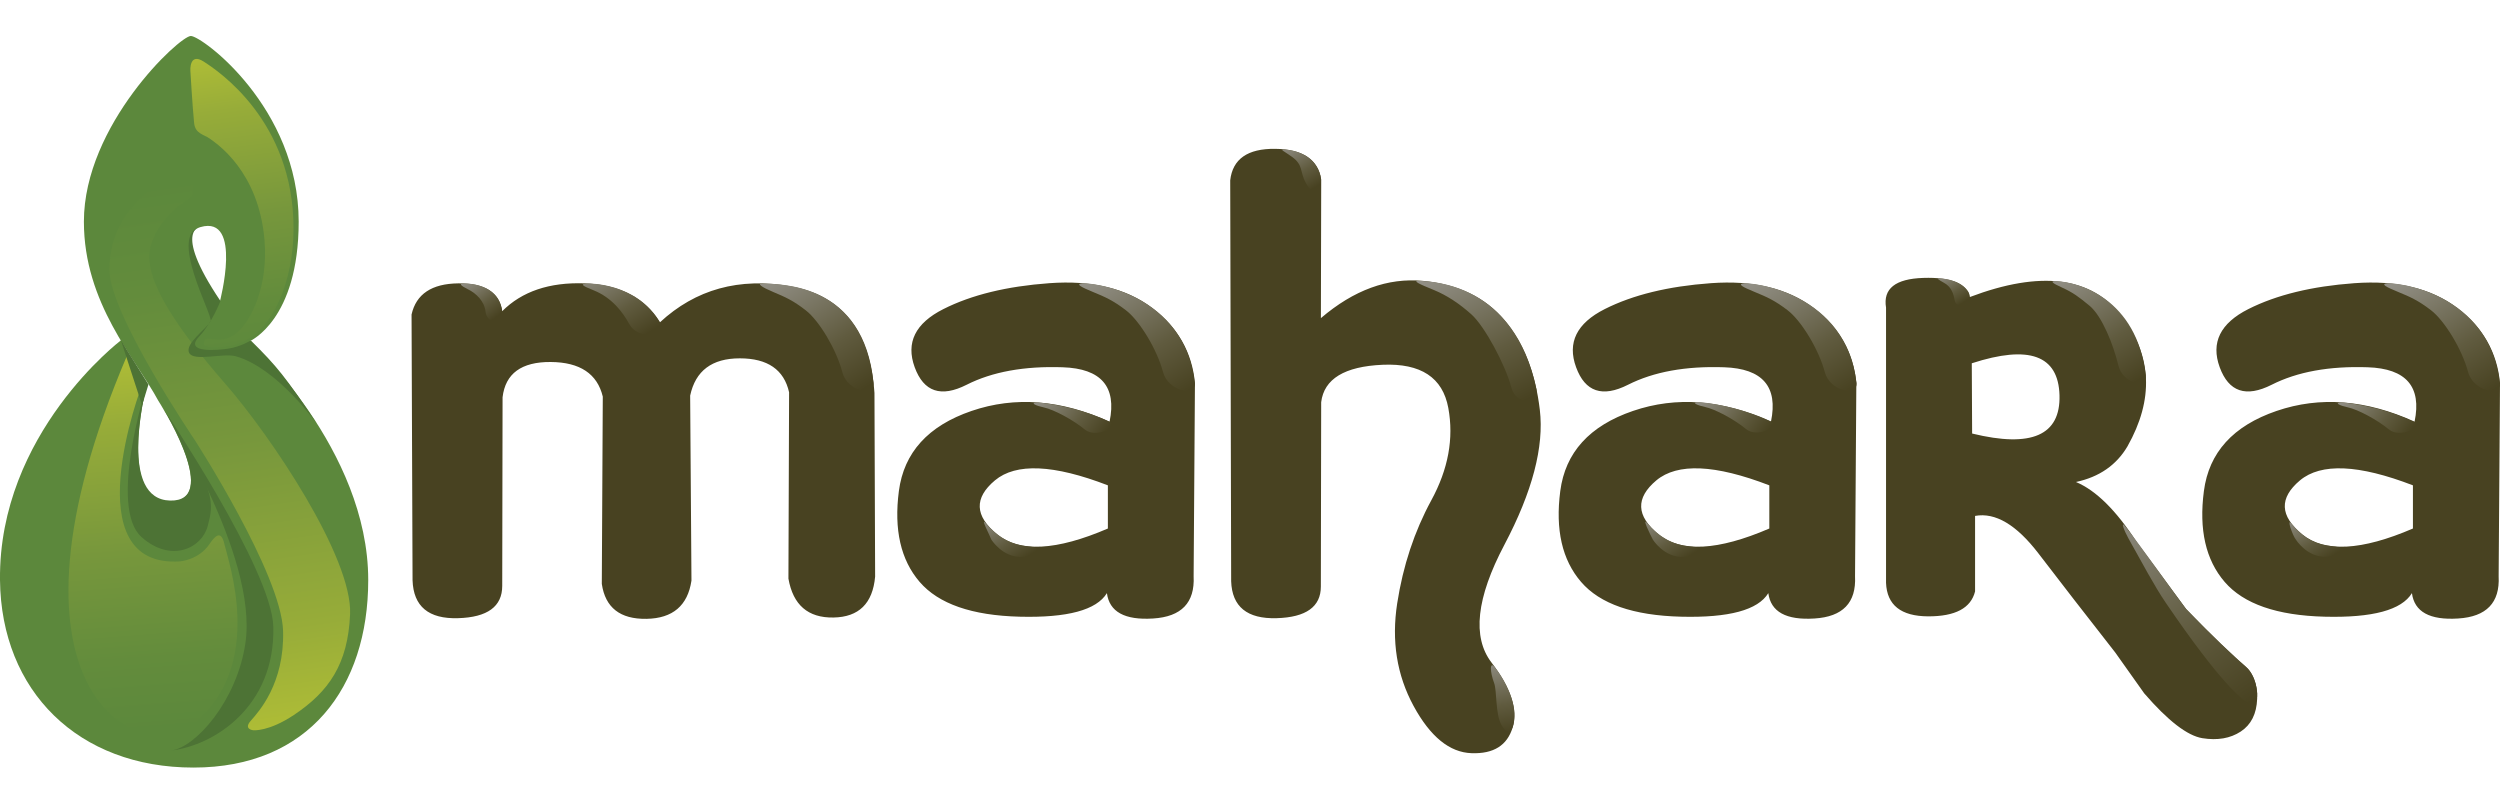
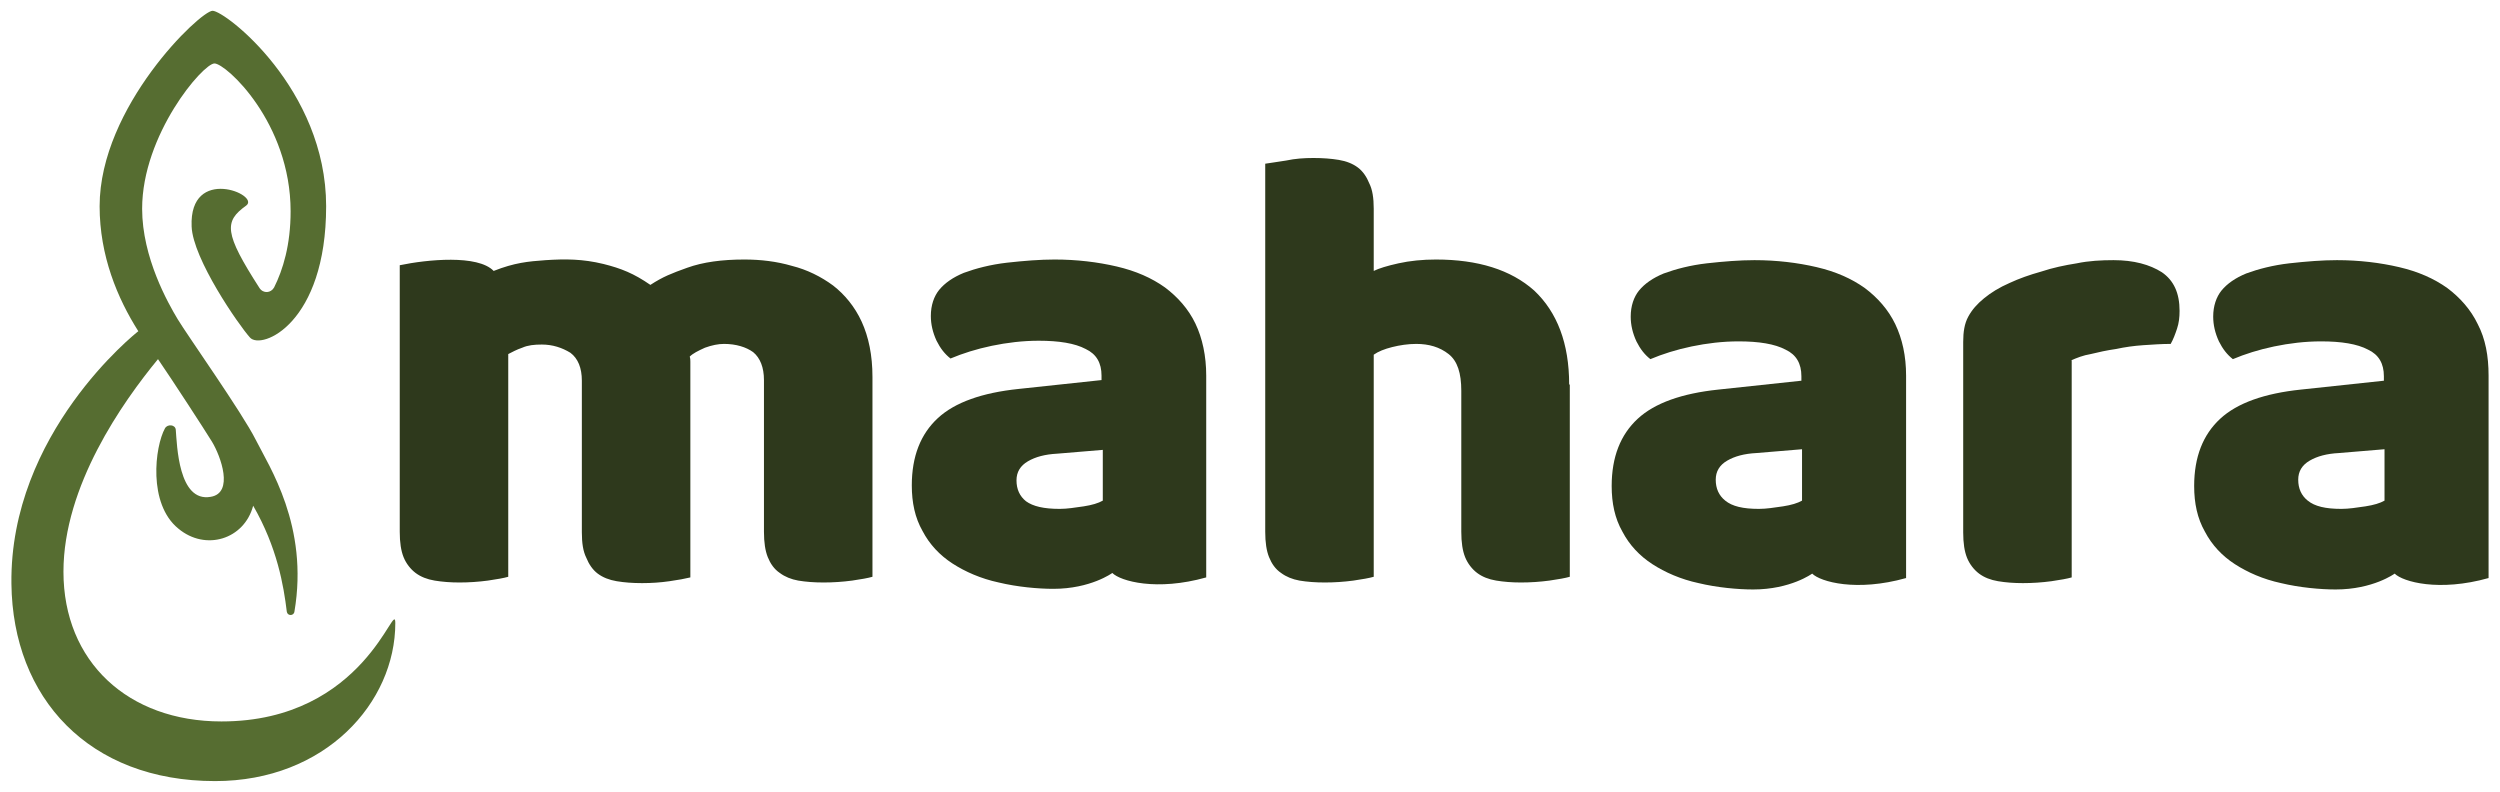
- <svg xmlns="http://www.w3.org/2000/svg" version="1.1" id="Calque_1" x="0px" y="0px" width="140px" height="45px" viewBox="0 0 140 45" enable-background="new 0 0 140 45" xml:space="preserve" preserveAspectRatio="xMinYMid meet">
-   <path fill="#5C883C" d="M16.726,12.413c0,5.511-2.731,6.688-2.731,6.688s6.626,6.054,6.626,13.383c0,6.027-3.344,10.5-9.789,10.5  s-10.766-4.276-10.832-10.5c-0.088-8.222,6.77-13.423,6.77-13.423l1.417,2.626c0,0-1.696,6.653,1.492,6.402  c2.691-0.212-0.814-5.648-0.814-5.648c-1.288-2.386-4.167-5.45-4.167-10.03c0-5.417,5.365-10.396,5.988-10.396  S16.726,6.023,16.726,12.413z M12.31,16.9c0,0,1.29-4.849-1.069-4.188c-1.311,0.367,0,2.568,0,2.568L12.31,16.9z" />
-   <linearGradient id="SVGID_1_" gradientUnits="userSpaceOnUse" x1="-573.828" y1="519.363" x2="-573.534" y2="519.363" gradientTransform="matrix(-16.247 -105.3433 -105.3433 16.247 45403.762 -68846.305)">
-     <stop offset="0" style="stop-color:#AFBD36" />
-     <stop offset="0.183" style="stop-color:#97AC39" />
-     <stop offset="0.524" style="stop-color:#77973C" />
-     <stop offset="0.809" style="stop-color:#638C3C" />
-     <stop offset="1" style="stop-color:#5C883C" />
-   </linearGradient>
-   <path fill="url(#SVGID_1_)" d="M10.258,9.615c0,0,0.544-0.192,0.544,0.478c0,0.504,0,0.716,0,0.716s0.013,0.198-0.347,0.406  c-0.487,0.281-2.238,1.675-2.086,3.411c0.127,1.47,1.458,3.669,4.199,6.808c2.662,3.048,7.166,9.804,7.037,12.951  c-0.115,2.814-1.2,4.355-3.149,5.655c-1.406,0.938-2.266,0.855-2.266,0.855s-0.578-0.047-0.145-0.535  c0.435-0.491,1.887-2.074,1.808-5.019c-0.086-3.186-4.955-10.713-4.955-10.713s-4.771-7.05-4.771-9.519  C6.126,10.986,10.258,9.615,10.258,9.615z" />
-   <path fill="#4D7335" d="M11.323,12.666c0,0-1.781,0.022,1.021,4.189c0,0-0.449,1.196-1.193,1.993  c-0.905,0.967,1.145,0.752,1.627,0.676c0.722-0.112,1.266-0.459,1.266-0.459c1.48,1.462,1.931,2.027,3.701,4.666  c0,0-2.229-3.134-4.542-3.779c-0.711-0.198-2.353,0.317-2.611-0.192c-0.258-0.51,0.99-1.359,1.2-1.771  C11.956,17.668,9.307,13.031,11.323,12.666z" />
-   <linearGradient id="SVGID_2_" gradientUnits="userSpaceOnUse" x1="-553.447" y1="528.436" x2="-553.153" y2="528.436" gradientTransform="matrix(7.0819 57.9576 57.9576 -7.0819 -26694.967 35821.852)">
-     <stop offset="0" style="stop-color:#AFBD36" />
-     <stop offset="0.183" style="stop-color:#97AC39" />
-     <stop offset="0.524" style="stop-color:#77973C" />
-     <stop offset="0.809" style="stop-color:#638C3C" />
-     <stop offset="1" style="stop-color:#5C883C" />
-   </linearGradient>
-   <path fill="url(#SVGID_2_)" d="M16.438,12.792c0,3.034-1.199,5.743-2.965,6.405c-0.753,0.282-2.076,0.386-2.061,0.038  c0.028-0.663,0.886,0.242,1.875-0.617c0.814-0.707,1.732-2.638,1.529-5.136c-0.319-3.905-2.691-5.445-3.079-5.726  c-0.322-0.232-0.807-0.26-0.867-0.874c-0.098-0.997-0.209-2.914-0.209-2.914s-0.074-1.044,0.741-0.523  C12.216,3.967,16.438,6.773,16.438,12.792z" />
-   <linearGradient id="SVGID_3_" gradientUnits="userSpaceOnUse" x1="-556.714" y1="527.961" x2="-556.42" y2="527.961" gradientTransform="matrix(6.0318 71.3408 71.3408 -6.0318 -34299.828 42921.078)">
-     <stop offset="0" style="stop-color:#AFBD36" />
-     <stop offset="0.183" style="stop-color:#97AC39" />
-     <stop offset="0.524" style="stop-color:#77973C" />
-     <stop offset="0.809" style="stop-color:#638C3C" />
-     <stop offset="1" style="stop-color:#5C883C" />
-   </linearGradient>
-   <path fill="url(#SVGID_3_)" d="M7.115,19.911c0,0,0.019,0.104,0.421,0.448l0.375,0.686c0,0,0.188,0.202,0.11,0.361  c-0.207,0.424-3.875,10.429,2.064,10.032c0,0,1.034-0.079,1.635-0.955c0.297-0.433,0.656-0.867,0.848-0.007  c0.215,0.967,2.285,6.737-1.67,10.002C7.761,43.067-0.834,38.563,7.115,19.911z" />
-   <path fill="#4D7335" d="M9.159,22.91c0,0,6.064,8.982,6.147,12.182c0.115,4.471-3.313,6.661-5.737,6.94  c1.377-0.158,3.701-2.789,4.174-6.015C14.469,31.083,9.159,22.91,9.159,22.91z" />
-   <path fill="#4D7335" d="M9.178,22.926c0,0,3.171,5.173,0.35,5.106c-2.82-0.064-1.506-5.711-1.34-6.345c0,0-2.147,6.724-0.254,8.397  c1.646,1.454,3.376,0.624,3.701-0.638C11.96,28.186,12.173,27.501,9.178,22.926z" />
-   <polygon fill="#4D7335" points="6.771,19.061 6.771,19.061 7.957,22.695 8.314,21.531 " />
-   <path fill="#484221" d="M128.921,29.92c1.257,1.027,3.324,0.918,6.203-0.323v-2.418c-3.04-1.172-5.147-1.262-6.325-0.278  C127.626,27.885,127.665,28.891,128.921,29.92z M131.847,15.858c2.383-0.173,4.297,0.287,5.743,1.375  c1.447,1.09,2.249,2.496,2.41,4.22l-0.076,10.82c0.076,1.478-0.682,2.265-2.27,2.363c-1.589,0.101-2.45-0.375-2.586-1.421  c-0.577,0.948-2.206,1.388-4.884,1.32c-2.677-0.067-4.544-0.718-5.603-1.948c-1.061-1.231-1.447-2.926-1.163-5.089  c0.283-2.16,1.639-3.654,4.071-4.486c2.43-0.831,5.007-0.63,7.727,0.6c0.406-1.957-0.468-2.972-2.622-3.045  c-2.153-0.074-3.947,0.253-5.38,0.979c-1.437,0.727-2.405,0.4-2.91-0.979s0.029-2.465,1.605-3.259  C127.486,16.513,129.465,16.031,131.847,15.858z M110.42,20.344l0.019,3.934c3.324,0.813,4.956,0.1,4.893-2.143  C115.27,19.896,113.633,19.299,110.42,20.344z M110.309,16.634c3.977-1.503,6.814-1.142,8.512,1.081  c1.699,2.221,1.803,4.65,0.315,7.285c-0.617,1.046-1.577,1.711-2.882,1.992c1.121,0.47,2.254,1.59,3.398,3.36l2.77,3.749  c1.563,1.611,2.626,2.645,3.185,3.094c0.562,0.446,0.826,1.095,0.794,1.938c-0.031,0.842-0.339,1.454-0.923,1.836  s-1.3,0.504-2.143,0.37c-0.843-0.137-1.929-0.975-3.259-2.512l-1.624-2.289c-1.639-2.094-3.072-3.942-4.302-5.55  c-1.232-1.605-2.413-2.304-3.546-2.097v4.229c-0.235,0.937-1.11,1.401-2.632,1.396c-1.519-0.009-2.304-0.631-2.354-1.875V17.226  c-0.174-1.06,0.522-1.613,2.086-1.663S110.138,15.871,110.309,16.634z M92.877,29.92c1.258,1.027,3.324,0.918,6.205-0.323v-2.418  c-3.041-1.172-5.148-1.262-6.326-0.278C91.583,27.885,91.622,28.891,92.877,29.92z M95.805,15.858  c2.382-0.173,4.295,0.287,5.741,1.375c1.447,1.09,2.25,2.496,2.409,4.22l-0.073,10.82c0.073,1.478-0.683,2.265-2.271,2.363  c-1.588,0.101-2.449-0.375-2.585-1.421c-0.577,0.948-2.206,1.388-4.883,1.32c-2.678-0.067-4.546-0.718-5.603-1.948  c-1.061-1.231-1.447-2.926-1.165-5.089c0.282-2.16,1.64-3.654,4.072-4.486c2.43-0.831,5.006-0.63,7.727,0.6  c0.407-1.957-0.467-2.972-2.622-3.045c-2.153-0.074-3.947,0.253-5.382,0.979c-1.435,0.727-2.404,0.4-2.908-0.979  c-0.506-1.379,0.031-2.465,1.605-3.259C91.443,16.513,93.422,16.031,95.805,15.858z M73.988,10.06l-0.018,7.755  c1.846-1.576,3.749-2.271,5.715-2.086c1.962,0.185,3.482,0.917,4.56,2.197c1.078,1.28,1.739,2.955,1.985,5.021  c0.246,2.068-0.416,4.59-1.985,7.562c-1.569,2.974-1.81,5.171-0.721,6.592c1.09,1.423,1.483,2.634,1.183,3.639  c-0.303,1.003-1.068,1.483-2.299,1.438c-1.231-0.041-2.314-0.924-3.25-2.648c-0.936-1.726-1.241-3.639-0.915-5.742  c0.326-2.105,0.962-4.028,1.911-5.772c0.948-1.74,1.266-3.464,0.951-5.171c-0.314-1.704-1.538-2.51-3.675-2.418  c-2.136,0.093-3.284,0.792-3.444,2.097l-0.018,10.321c0,1.132-0.825,1.724-2.475,1.773c-1.65,0.049-2.5-0.642-2.548-2.068  l-0.053-22.452c0.135-1.193,0.975-1.782,2.521-1.763C72.957,8.352,73.815,8.927,73.988,10.06z M55.837,29.92  c1.256,1.027,3.323,0.918,6.204-0.323v-2.418c-3.04-1.172-5.148-1.262-6.324-0.278C54.542,27.885,54.582,28.891,55.837,29.92z   M58.765,15.858c2.382-0.173,4.295,0.287,5.742,1.375c1.447,1.09,2.25,2.496,2.41,4.22l-0.074,10.82  c0.074,1.478-0.683,2.265-2.271,2.363c-1.588,0.101-2.449-0.375-2.585-1.421c-0.579,0.948-2.207,1.388-4.883,1.32  c-2.677-0.067-4.546-0.718-5.604-1.948c-1.058-1.231-1.446-2.926-1.163-5.089c0.283-2.159,1.64-3.654,4.072-4.486  c2.431-0.831,5.007-0.63,7.727,0.6c0.406-1.957-0.468-2.972-2.622-3.045c-2.154-0.074-3.948,0.253-5.382,0.979  c-1.434,0.727-2.404,0.4-2.909-0.979c-0.504-1.379,0.031-2.465,1.608-3.259C54.404,16.513,56.382,16.031,58.765,15.858z   M28.123,17.427c1.108-1.108,2.643-1.628,4.608-1.56c1.962,0.067,3.369,0.797,4.218,2.189c2.007-1.859,4.45-2.533,7.331-2.023  c2.881,0.512,4.444,2.501,4.69,5.974l0.037,10.285c-0.135,1.503-0.914,2.266-2.335,2.289c-1.422,0.024-2.261-0.702-2.52-2.178  l0.037-10.434c-0.283-1.267-1.203-1.902-2.76-1.902c-1.558,0-2.484,0.696-2.78,2.087l0.073,10.359  c-0.209,1.402-1.049,2.117-2.52,2.142c-1.472,0.024-2.306-0.626-2.501-1.957l0.055-10.488c-0.308-1.279-1.28-1.927-2.917-1.938  s-2.537,0.645-2.695,1.974l-0.019,10.563c0,1.157-0.825,1.761-2.474,1.809c-1.649,0.05-2.5-0.658-2.548-2.123l-0.056-14.882  c0.258-1.146,1.129-1.726,2.613-1.745C27.141,15.849,27.962,16.369,28.123,17.427z" />
-   <linearGradient id="SVGID_4_" gradientUnits="userSpaceOnUse" x1="-513.216" y1="520.079" x2="-512.863" y2="520.079" gradientTransform="matrix(8.0662 13.1992 13.1992 -8.0662 -2691.796 10983.382)">
-     <stop offset="0" style="stop-color:#9C9A94" />
-     <stop offset="0.663" style="stop-color:#605B3F" />
-     <stop offset="1" style="stop-color:#484221" />
-   </linearGradient>
-   <path fill="url(#SVGID_4_)" d="M33.24,16.256c-0.62-0.247-0.824-0.362-0.303-0.378c0,0,2.711-0.077,4.04,2.199  c0.405,0.694-1.209,1.038-1.745,0.057C34.89,17.508,34.283,16.674,33.24,16.256z" />
-   <linearGradient id="SVGID_5_" gradientUnits="userSpaceOnUse" x1="-481.199" y1="512.371" x2="-480.846" y2="512.371" gradientTransform="matrix(4.8134 8.0794 8.0794 -4.8134 -1751.417 6361.677)">
-     <stop offset="0" style="stop-color:#9C9A94" />
-     <stop offset="0.663" style="stop-color:#605B3F" />
-     <stop offset="1" style="stop-color:#484221" />
-   </linearGradient>
-   <path fill="url(#SVGID_5_)" d="M72.357,8.787c-0.432-0.313-0.751-0.439-0.413-0.414c0,0,1.517,0.037,1.957,1.316  c0.261,0.762-0.242,1.534-0.777,0.552C72.782,9.615,72.998,9.251,72.357,8.787z" />
-   <linearGradient id="SVGID_6_" gradientUnits="userSpaceOnUse" x1="-470.024" y1="510.716" x2="-469.672" y2="510.716" gradientTransform="matrix(5.1206 6.886 6.886 -5.1206 -1083.919 5867.025)">
-     <stop offset="0" style="stop-color:#9C9A94" />
-     <stop offset="0.663" style="stop-color:#605B3F" />
-     <stop offset="1" style="stop-color:#484221" />
-   </linearGradient>
-   <path fill="url(#SVGID_6_)" d="M26.242,16.22c-0.493-0.247-0.549-0.342-0.239-0.344c0,0,1.909-0.075,2.117,1.538  c0.104,0.797-0.852,0.758-0.929,0.038C27.126,16.842,26.627,16.413,26.242,16.22z" />
-   <linearGradient id="SVGID_7_" gradientUnits="userSpaceOnUse" x1="-450.864" y1="495.385" x2="-450.511" y2="495.385" gradientTransform="matrix(3.546 5.4467 5.4467 -3.546 -990.7164 4227.347)">
-     <stop offset="0" style="stop-color:#9C9A94" />
-     <stop offset="0.663" style="stop-color:#605B3F" />
-     <stop offset="1" style="stop-color:#484221" />
-   </linearGradient>
-   <path fill="url(#SVGID_7_)" d="M108.883,15.849c-0.407-0.228-0.457-0.277-0.244-0.26c0,0,1.02,0.017,1.531,0.668  c0.496,0.633-0.611,1.139-0.703,0.581C109.397,16.427,109.261,16.059,108.883,15.849z" />
-   <linearGradient id="SVGID_8_" gradientUnits="userSpaceOnUse" x1="-537.72" y1="520.991" x2="-537.366" y2="520.991" gradientTransform="matrix(11.9818 24.2734 24.2734 -11.9818 -6122.849 19308.76)">
-     <stop offset="0" style="stop-color:#9C9A94" />
-     <stop offset="0.663" style="stop-color:#605B3F" />
-     <stop offset="1" style="stop-color:#484221" />
-   </linearGradient>
-   <path fill="url(#SVGID_8_)" d="M80.307,16.244c-0.617-0.256-1.403-0.561-0.741-0.515c0.662,0.046,5.249,0.16,6.471,6.061  c0.163,0.788-1.124,0.972-1.407-0.107c-0.326-1.242-1.488-3.411-2.223-4.069C81.733,17.007,81.032,16.543,80.307,16.244z" />
-   <linearGradient id="SVGID_9_" gradientUnits="userSpaceOnUse" x1="-538.433" y1="514.641" x2="-538.08" y2="514.641" gradientTransform="matrix(13.5381 21.7876 21.7876 -13.5381 -3789.074 18712.668)">
-     <stop offset="0" style="stop-color:#9C9A94" />
-     <stop offset="0.663" style="stop-color:#605B3F" />
-     <stop offset="1" style="stop-color:#484221" />
-   </linearGradient>
-   <path fill="url(#SVGID_9_)" d="M134.268,16.337c-0.616-0.254-1.012-0.443-0.552-0.473c0.592-0.04,5.682,0.572,6.271,5.561  c0.095,0.799-1.489,0.489-1.774-0.591c-0.326-1.242-1.305-2.875-2.09-3.471C135.401,16.814,134.992,16.636,134.268,16.337z" />
-   <linearGradient id="SVGID_10_" gradientUnits="userSpaceOnUse" x1="-520.975" y1="489.633" x2="-520.621" y2="489.633" gradientTransform="matrix(10.5615 8.0266 8.0266 -10.5615 1703.295 9374.559)">
-     <stop offset="0" style="stop-color:#9C9A94" />
-     <stop offset="0.663" style="stop-color:#605B3F" />
-     <stop offset="1" style="stop-color:#484221" />
-   </linearGradient>
-   <path fill="url(#SVGID_10_)" d="M131.479,22.812c-0.373-0.079-0.854-0.261-0.334-0.276c0,0,2.031,0.137,4.024,1.086  c0.574,0.273-0.769,0.936-1.377,0.436C133.121,23.505,132.048,22.932,131.479,22.812z" />
-   <linearGradient id="SVGID_11_" gradientUnits="userSpaceOnUse" x1="-496.555" y1="504.527" x2="-496.203" y2="504.527" gradientTransform="matrix(5.4284 8.6106 8.6106 -5.4284 -1520.332 7042.696)">
-     <stop offset="0" style="stop-color:#9C9A94" />
-     <stop offset="0.663" style="stop-color:#605B3F" />
-     <stop offset="1" style="stop-color:#484221" />
-   </linearGradient>
-   <path fill="url(#SVGID_11_)" d="M128.322,29.322c-0.298-0.364,0.064,0.671,0.241,0.887c0,0,0.613,1.002,1.7,0.974  c0.637-0.018,1.395-0.491,0.375-0.588C129.622,30.496,128.965,30.111,128.322,29.322z" />
-   <linearGradient id="SVGID_12_" gradientUnits="userSpaceOnUse" x1="-550.488" y1="517.781" x2="-550.135" y2="517.781" gradientTransform="matrix(25.0204 35.5673 35.5673 -25.0204 -4525.377 32561.014)">
-     <stop offset="0" style="stop-color:#9C9A94" />
-     <stop offset="0.663" style="stop-color:#605B3F" />
-     <stop offset="1" style="stop-color:#484221" />
-   </linearGradient>
-   <path fill="url(#SVGID_12_)" d="M121.294,33.771c-0.671-0.984-1.319-2.231-2.111-3.637c-0.234-0.417-0.457-1.021-0.156-0.647  c0.685,0.861,2.659,3.639,3.401,4.635c1.31,1.368,2.719,2.659,3.353,3.236c0.602,0.429,0.965,2.363,0.157,2.022  C125.603,39.238,124.386,38.311,121.294,33.771z" />
-   <linearGradient id="SVGID_13_" gradientUnits="userSpaceOnUse" x1="-513.103" y1="536.094" x2="-512.749" y2="536.094" gradientTransform="matrix(2.3734 13.3797 13.3797 -2.3734 -5871.274 8173.802)">
-     <stop offset="0" style="stop-color:#9C9A94" />
-     <stop offset="0.663" style="stop-color:#605B3F" />
-     <stop offset="1" style="stop-color:#484221" />
-   </linearGradient>
-   <path fill="url(#SVGID_13_)" d="M83.67,38.249c-0.228-0.607-0.271-1.302,0.063-0.852c0,0,0.817,0.992,1.037,2.197  c0.155,0.864-0.158,1.976-0.695,0.994C83.733,39.963,83.835,38.688,83.67,38.249z" />
-   <linearGradient id="SVGID_14_" gradientUnits="userSpaceOnUse" x1="-537.075" y1="516.828" x2="-536.722" y2="516.828" gradientTransform="matrix(13.5387 21.7885 21.7885 -13.5387 -3891.255 18713.504)">
-     <stop offset="0" style="stop-color:#9C9A94" />
-     <stop offset="0.663" style="stop-color:#605B3F" />
-     <stop offset="1" style="stop-color:#484221" />
-   </linearGradient>
-   <path fill="url(#SVGID_14_)" d="M98.244,16.342c-0.618-0.255-1.012-0.443-0.553-0.474c0.592-0.04,5.681,0.573,6.271,5.562  c0.097,0.799-1.488,0.49-1.773-0.592c-0.327-1.242-1.306-2.875-2.092-3.471C99.378,16.821,98.968,16.641,98.244,16.342z" />
-   <linearGradient id="SVGID_15_" gradientUnits="userSpaceOnUse" x1="-517.013" y1="492.641" x2="-516.66" y2="492.641" gradientTransform="matrix(10.5615 8.0266 8.0266 -10.5615 1601.326 9374.496)">
-     <stop offset="0" style="stop-color:#9C9A94" />
-     <stop offset="0.663" style="stop-color:#605B3F" />
-     <stop offset="1" style="stop-color:#484221" />
-   </linearGradient>
-   <path fill="url(#SVGID_15_)" d="M95.481,22.791c-0.374-0.078-0.855-0.26-0.335-0.275c0,0,2.032,0.139,4.024,1.085  c0.576,0.273-0.768,0.938-1.377,0.437C97.123,23.484,96.05,22.911,95.481,22.791z" />
-   <linearGradient id="SVGID_16_" gradientUnits="userSpaceOnUse" x1="-494.743" y1="510.293" x2="-494.39" y2="510.293" gradientTransform="matrix(5.5531 8.8082 8.8082 -5.5531 -1655.016 7219.704)">
-     <stop offset="0" style="stop-color:#9C9A94" />
-     <stop offset="0.663" style="stop-color:#605B3F" />
-     <stop offset="1" style="stop-color:#484221" />
-   </linearGradient>
-   <path fill="url(#SVGID_16_)" d="M92.265,29.319c-0.365-0.428,0.154,0.64,0.294,0.897c0,0,0.613,1.002,1.701,0.974  c0.637-0.018,1.395-0.491,0.374-0.588C93.617,30.504,92.877,30.036,92.265,29.319z" />
-   <linearGradient id="SVGID_17_" gradientUnits="userSpaceOnUse" x1="-535.677" y1="519.077" x2="-535.324" y2="519.077" gradientTransform="matrix(13.5381 21.7876 21.7876 -13.5381 -3996.106 18712.699)">
-     <stop offset="0" style="stop-color:#9C9A94" />
-     <stop offset="0.663" style="stop-color:#605B3F" />
-     <stop offset="1" style="stop-color:#484221" />
-   </linearGradient>
-   <path fill="url(#SVGID_17_)" d="M61.185,16.341c-0.617-0.256-1.012-0.444-0.552-0.475c0.592-0.039,5.68,0.572,6.272,5.562  c0.095,0.799-1.49,0.49-1.775-0.592c-0.326-1.242-1.304-2.875-2.09-3.471C62.32,16.82,61.91,16.639,61.185,16.341z" />
-   <linearGradient id="SVGID_18_" gradientUnits="userSpaceOnUse" x1="-512.941" y1="495.738" x2="-512.588" y2="495.738" gradientTransform="matrix(10.5615 8.0266 8.0266 -10.5615 1496.42 9374.559)">
-     <stop offset="0" style="stop-color:#9C9A94" />
-     <stop offset="0.663" style="stop-color:#605B3F" />
-     <stop offset="1" style="stop-color:#484221" />
-   </linearGradient>
-   <path fill="url(#SVGID_18_)" d="M58.449,22.814c-0.375-0.078-0.856-0.259-0.335-0.277c0,0,2.031,0.14,4.023,1.086  c0.576,0.274-0.767,0.938-1.376,0.438C60.09,23.508,59.016,22.936,58.449,22.814z" />
-   <linearGradient id="SVGID_19_" gradientUnits="userSpaceOnUse" x1="-491.181" y1="515.799" x2="-490.828" y2="515.799" gradientTransform="matrix(5.5467 8.7982 8.7982 -5.5467 -1758.295 7210.707)">
-     <stop offset="0" style="stop-color:#9C9A94" />
-     <stop offset="0.663" style="stop-color:#605B3F" />
-     <stop offset="1" style="stop-color:#484221" />
-   </linearGradient>
-   <path fill="url(#SVGID_19_)" d="M55.219,29.318c-0.365-0.429,0.207,0.656,0.295,0.896c0,0,0.612,1.002,1.7,0.974  c0.638-0.018,1.395-0.491,0.374-0.588C56.574,30.502,55.833,30.034,55.219,29.318z" />
-   <linearGradient id="SVGID_20_" gradientUnits="userSpaceOnUse" x1="-534.278" y1="515.008" x2="-533.925" y2="515.008" gradientTransform="matrix(12.1137 19.4953 19.4953 -12.1137 -3452.65 16668.988)">
-     <stop offset="0" style="stop-color:#9C9A94" />
-     <stop offset="0.663" style="stop-color:#605B3F" />
-     <stop offset="1" style="stop-color:#484221" />
-   </linearGradient>
-   <path fill="url(#SVGID_20_)" d="M115.462,16.098c-0.535-0.243-0.7-0.369-0.302-0.354c1.229,0.05,4.491,0.948,5.005,5.285  c0.09,0.761-1.29,0.466-1.536-0.564c-0.283-1.185-0.922-2.762-1.602-3.331C116.402,16.613,116.088,16.383,115.462,16.098z" />
-   <linearGradient id="SVGID_21_" gradientUnits="userSpaceOnUse" x1="-534.829" y1="520.146" x2="-534.475" y2="520.146" gradientTransform="matrix(13.4647 21.6695 21.6695 -13.4647 -4026.543 18607.309)">
-     <stop offset="0" style="stop-color:#9C9A94" />
-     <stop offset="0.663" style="stop-color:#605B3F" />
-     <stop offset="1" style="stop-color:#484221" />
-   </linearGradient>
-   <path fill="url(#SVGID_21_)" d="M43.297,16.35c-0.606-0.255-0.994-0.49-0.542-0.474c1.049,0.039,5.62,0.021,6.161,5.562  c0.08,0.801-1.463,0.49-1.744-0.592c-0.321-1.242-1.282-2.875-2.053-3.471C44.412,16.829,44.009,16.649,43.297,16.35z" />
+ <svg xmlns="http://www.w3.org/2000/svg" version="1.1" id="full_color" x="0px" y="0px" viewBox="0 0 394 124.7" style="enable-background:new 0 0 394 124.7;" xml:space="preserve">
+   <style type="text/css">
+ 	.st0{fill:#566D31;}
+ 	.st1{fill:#2E391C;}
+ </style>
+   <path class="st0" d="M62.3,98.2c0-4.2-4.7,15.5-27.4,15.5c-14.7,0-24.9-9.4-24.9-23.6c0-13.5,9.3-26.7,14.9-33.5  c2.2,3.2,7.4,11.2,8.5,13c1.4,2.3,3.5,8.1-0.2,8.7c-5.1,0.9-5.3-8.2-5.5-10.6c-0.1-0.8-1.3-0.9-1.7-0.2c-1.6,2.9-2.7,11.9,2.1,15.8  c4.3,3.6,10.4,1.7,11.8-3.6c3.8,6.6,4.8,12.6,5.3,16.7c0.1,0.7,1.1,0.7,1.2,0c2.3-13.5-4-22.9-6.1-27.1c-2.1-4.2-10.8-16.5-12.3-19  c-1.5-2.5-5.6-9.7-5.6-17.4c0-11.7,9.6-22.9,11.4-22.9c1.8,0,12,9.3,12,23.3c0,5.3-1.2,9.2-2.6,12c-0.5,0.9-1.7,1-2.3,0.1  c-5.6-8.7-5.6-10.5-2.1-13c2.3-1.7-9-6.4-8.6,3.3c0.2,5.1,7.4,15.5,9.2,17.5s12-2.2,12-20.7c0-18.5-15.9-30.8-17.9-30.8  c-1.9,0-17.8,15.1-17.8,30.8c0,7.8,2.8,14.5,6.1,19.7C21.4,52.5,1.5,68.3,1.8,92C2,110,14,123.1,33.9,123.1  C51.3,123.1,62.3,110.7,62.3,98.2z" />
+   <g>
+     <g>
+       <g>
+         <g>
+           <path class="st1" d="M326.4,56.8c0.9-0.4,1.9-0.8,3.1-1c1.2-0.3,2.6-0.6,4-0.8c1.4-0.3,2.8-0.5,4.3-0.6c1.5-0.1,2.9-0.2,4.3-0.2      c0.4-0.7,0.7-1.5,1-2.4c0.3-0.9,0.4-1.8,0.4-2.8c0-2.8-0.9-4.8-2.8-6.1c-1.9-1.2-4.4-1.9-7.6-1.9c-1.9,0-3.9,0.1-5.8,0.5      c-1.9,0.3-3.8,0.7-5.6,1.3c-1.8,0.5-3.5,1.1-5,1.8c-1.6,0.7-2.9,1.5-4,2.4c-1.1,0.9-1.9,1.8-2.5,2.9c-0.6,1.1-0.8,2.4-0.8,4v30      c0,1.7,0.2,3,0.6,4c0.4,1,1.1,1.9,1.9,2.5c0.8,0.6,1.8,1,3,1.2c1.2,0.2,2.5,0.3,3.9,0.3c1.5,0,3-0.1,4.5-0.3      c1.4-0.2,2.5-0.4,3.2-0.6V56.8z M247.3,60.6c0-6.5-1.9-11.4-5.5-14.8c-3.7-3.3-8.9-4.9-15.5-4.9c-2.1,0-4.1,0.2-5.9,0.6      c-1.8,0.4-3.1,0.8-3.9,1.2v-9.8c0-1.7-0.2-3-0.7-4c-0.4-1-1-1.9-1.8-2.5c-0.8-0.6-1.8-1-3-1.2c-1.2-0.2-2.5-0.3-4-0.3      c-1.5,0-2.9,0.1-4.3,0.4c-1.4,0.2-2.5,0.4-3.3,0.5v58c0,1.7,0.2,3,0.6,4c0.4,1,1,1.9,1.9,2.5c0.8,0.6,1.8,1,2.9,1.2      c1.2,0.2,2.5,0.3,4,0.3c1.5,0,3-0.1,4.5-0.3c1.4-0.2,2.5-0.4,3.2-0.6v-35c0.7-0.5,1.7-0.9,2.9-1.2c1.2-0.3,2.5-0.5,3.8-0.5      c2,0,3.7,0.5,5.1,1.6c1.4,1.1,2,3,2,5.8v22.2c0,1.7,0.2,3,0.6,4c0.4,1,1.1,1.9,1.9,2.5c0.8,0.6,1.8,1,3,1.2      c1.2,0.2,2.5,0.3,3.9,0.3c1.5,0,3-0.1,4.5-0.3c1.4-0.2,2.5-0.4,3.2-0.6V60.6z M158.7,41.4c-2.6,0.3-4.9,0.9-6.8,1.6      c-1.7,0.7-3,1.6-3.9,2.7c-0.8,1-1.3,2.4-1.3,4.1c0,1.3,0.3,2.6,0.9,3.9c0.6,1.2,1.3,2.1,2.2,2.8c1.9-0.8,4.1-1.5,6.5-2      c2.4-0.5,4.9-0.8,7.4-0.8c3.2,0,5.7,0.4,7.4,1.3c1.7,0.8,2.5,2.2,2.5,4.2v0.7l-13.1,1.4c-5.7,0.6-10,2.1-12.7,4.6      c-2.7,2.5-4.1,6-4.1,10.6c0,2.7,0.5,5.1,1.7,7.2c1.1,2.1,2.7,3.8,4.7,5.1c2,1.3,4.5,2.4,7.3,3c2.9,0.7,6.2,1,8.6,1      c5.9,0,9.3-2.5,9.3-2.5c1.3,1.3,7,2.9,14.8,0.7c0-1.5,0-7.5,0-9.2V59.2c0-3.1-0.6-5.9-1.7-8.2c-1.1-2.3-2.8-4.2-4.8-5.7      c-2.1-1.5-4.6-2.6-7.6-3.3c-3-0.7-6.3-1.1-9.8-1.1C163.9,40.9,161.4,41.1,158.7,41.4z M161.7,79c-1-0.8-1.5-1.9-1.5-3.3      c0-1.3,0.6-2.3,1.8-3c1.2-0.7,2.7-1.1,4.6-1.2l7.2-0.6v8c-0.7,0.4-1.7,0.7-3,0.9c-1.4,0.2-2.6,0.4-3.8,0.4      C164.5,80.2,162.8,79.8,161.7,79z M77.8,42.7c-2.5-2.6-10.5-1.8-14.8-0.9l0,42c0,1.7,0.2,3,0.6,4c0.4,1,1.1,1.9,1.9,2.5      c0.8,0.6,1.8,1,3,1.2c1.2,0.2,2.5,0.3,3.9,0.3c1.5,0,3-0.1,4.5-0.3c1.4-0.2,2.5-0.4,3.2-0.6V55.8c0.6-0.3,1.3-0.7,2.2-1      c0.9-0.4,1.9-0.5,3.1-0.5c1.7,0,3.2,0.5,4.5,1.3c1.2,0.9,1.8,2.4,1.8,4.4v23.9c0,1.7,0.2,3,0.7,4c0.4,1,1,1.9,1.8,2.5      c0.8,0.6,1.8,1,3,1.2c1.2,0.2,2.5,0.3,4,0.3c1.5,0,2.9-0.1,4.3-0.3c1.4-0.2,2.5-0.4,3.3-0.6V57.6c0-0.2,0-0.4,0-0.6      c0-0.2,0-0.5-0.1-0.8c0.5-0.5,1.3-0.9,2.4-1.4c1.1-0.4,2.1-0.6,3-0.6c1.9,0,3.5,0.5,4.6,1.3c1.1,0.9,1.7,2.4,1.7,4.4v23.9      c0,1.7,0.2,3,0.6,4c0.4,1,1,1.9,1.9,2.5c0.8,0.6,1.8,1,2.9,1.2c1.2,0.2,2.5,0.3,4,0.3c1.5,0,3-0.1,4.5-0.3      c1.4-0.2,2.5-0.4,3.2-0.6V59.4c0-3.4-0.6-6.3-1.7-8.7c-1.1-2.4-2.7-4.3-4.5-5.7c-1.9-1.4-4.1-2.5-6.5-3.1c-2.4-0.7-4.9-1-7.5-1      c-3.5,0-6.5,0.4-9,1.3c-2.5,0.9-3.8,1.4-5.8,2.7c-2.6-1.8-4.6-2.6-7.4-3.3c-3.3-0.8-6-0.8-9.1-0.6      C83.2,41.2,81.1,41.4,77.8,42.7z" />
+         </g>
+       </g>
+       <g>
+         <g>
+           <path class="st1" d="M298.7,51.1c-1.1-2.3-2.8-4.2-4.8-5.7c-2.1-1.5-4.6-2.6-7.6-3.3c-3-0.7-6.3-1.1-9.8-1.1      c-2.3,0-4.8,0.2-7.5,0.5c-2.6,0.3-4.9,0.9-6.8,1.6c-1.7,0.7-3,1.6-3.9,2.7c-0.8,1-1.3,2.4-1.3,4.1c0,1.3,0.3,2.6,0.9,3.9      c0.6,1.2,1.3,2.1,2.2,2.8c1.9-0.8,4.1-1.5,6.5-2c2.4-0.5,4.9-0.8,7.4-0.8c3.2,0,5.7,0.4,7.4,1.3c1.7,0.8,2.5,2.2,2.5,4.2v0.7      l-13.1,1.4c-5.7,0.6-10,2.1-12.7,4.6c-2.7,2.5-4.1,6-4.1,10.6c0,2.7,0.5,5.1,1.7,7.2c1.1,2.1,2.7,3.8,4.7,5.1      c2,1.3,4.5,2.4,7.3,3c2.9,0.7,6.2,1,8.6,1c5.9,0,9.3-2.5,9.3-2.5c1.3,1.3,7,2.9,14.8,0.7c0-1.5,0-7.5,0-9.2V59.2      C300.4,56.1,299.8,53.4,298.7,51.1z M284,78.9c-0.7,0.4-1.7,0.7-3,0.9c-1.4,0.2-2.6,0.4-3.8,0.4c-2.5,0-4.2-0.4-5.3-1.3      c-1-0.8-1.5-1.9-1.5-3.3c0-1.3,0.6-2.3,1.8-3c1.2-0.7,2.7-1.1,4.6-1.2l7.2-0.6V78.9z" />
+           <path class="st1" d="M390.5,51.1c-1.1-2.3-2.8-4.2-4.8-5.7c-2.1-1.5-4.6-2.6-7.6-3.3c-3-0.7-6.3-1.1-9.8-1.1      c-2.3,0-4.8,0.2-7.5,0.5c-2.6,0.3-4.9,0.9-6.8,1.6c-1.7,0.7-3,1.6-3.9,2.7c-0.8,1-1.3,2.4-1.3,4.1c0,1.3,0.3,2.6,0.9,3.9      c0.6,1.2,1.3,2.1,2.2,2.8c1.9-0.8,4.1-1.5,6.5-2c2.4-0.5,4.9-0.8,7.4-0.8c3.2,0,5.7,0.4,7.4,1.3c1.7,0.8,2.5,2.2,2.5,4.2v0.7      l-13.1,1.4c-5.7,0.6-10,2.1-12.7,4.6c-2.7,2.5-4.1,6-4.1,10.6c0,2.7,0.5,5.1,1.7,7.2c1.1,2.1,2.7,3.8,4.7,5.1      c2,1.3,4.5,2.4,7.3,3c2.9,0.7,6.2,1,8.6,1c5.9,0,9.3-2.5,9.3-2.5c1.3,1.3,7,2.9,14.8,0.7c0-1.5,0-7.5,0-9.2V59.2      C392.2,56.1,391.7,53.4,390.5,51.1z M375.8,78.9c-0.7,0.4-1.7,0.7-3,0.9c-1.4,0.2-2.6,0.4-3.8,0.4c-2.5,0-4.2-0.4-5.3-1.3      c-1-0.8-1.5-1.9-1.5-3.3c0-1.3,0.6-2.3,1.8-3c1.2-0.7,2.7-1.1,4.6-1.2l7.2-0.6V78.9z" />
+         </g>
+       </g>
+     </g>
+   </g>
</svg>
